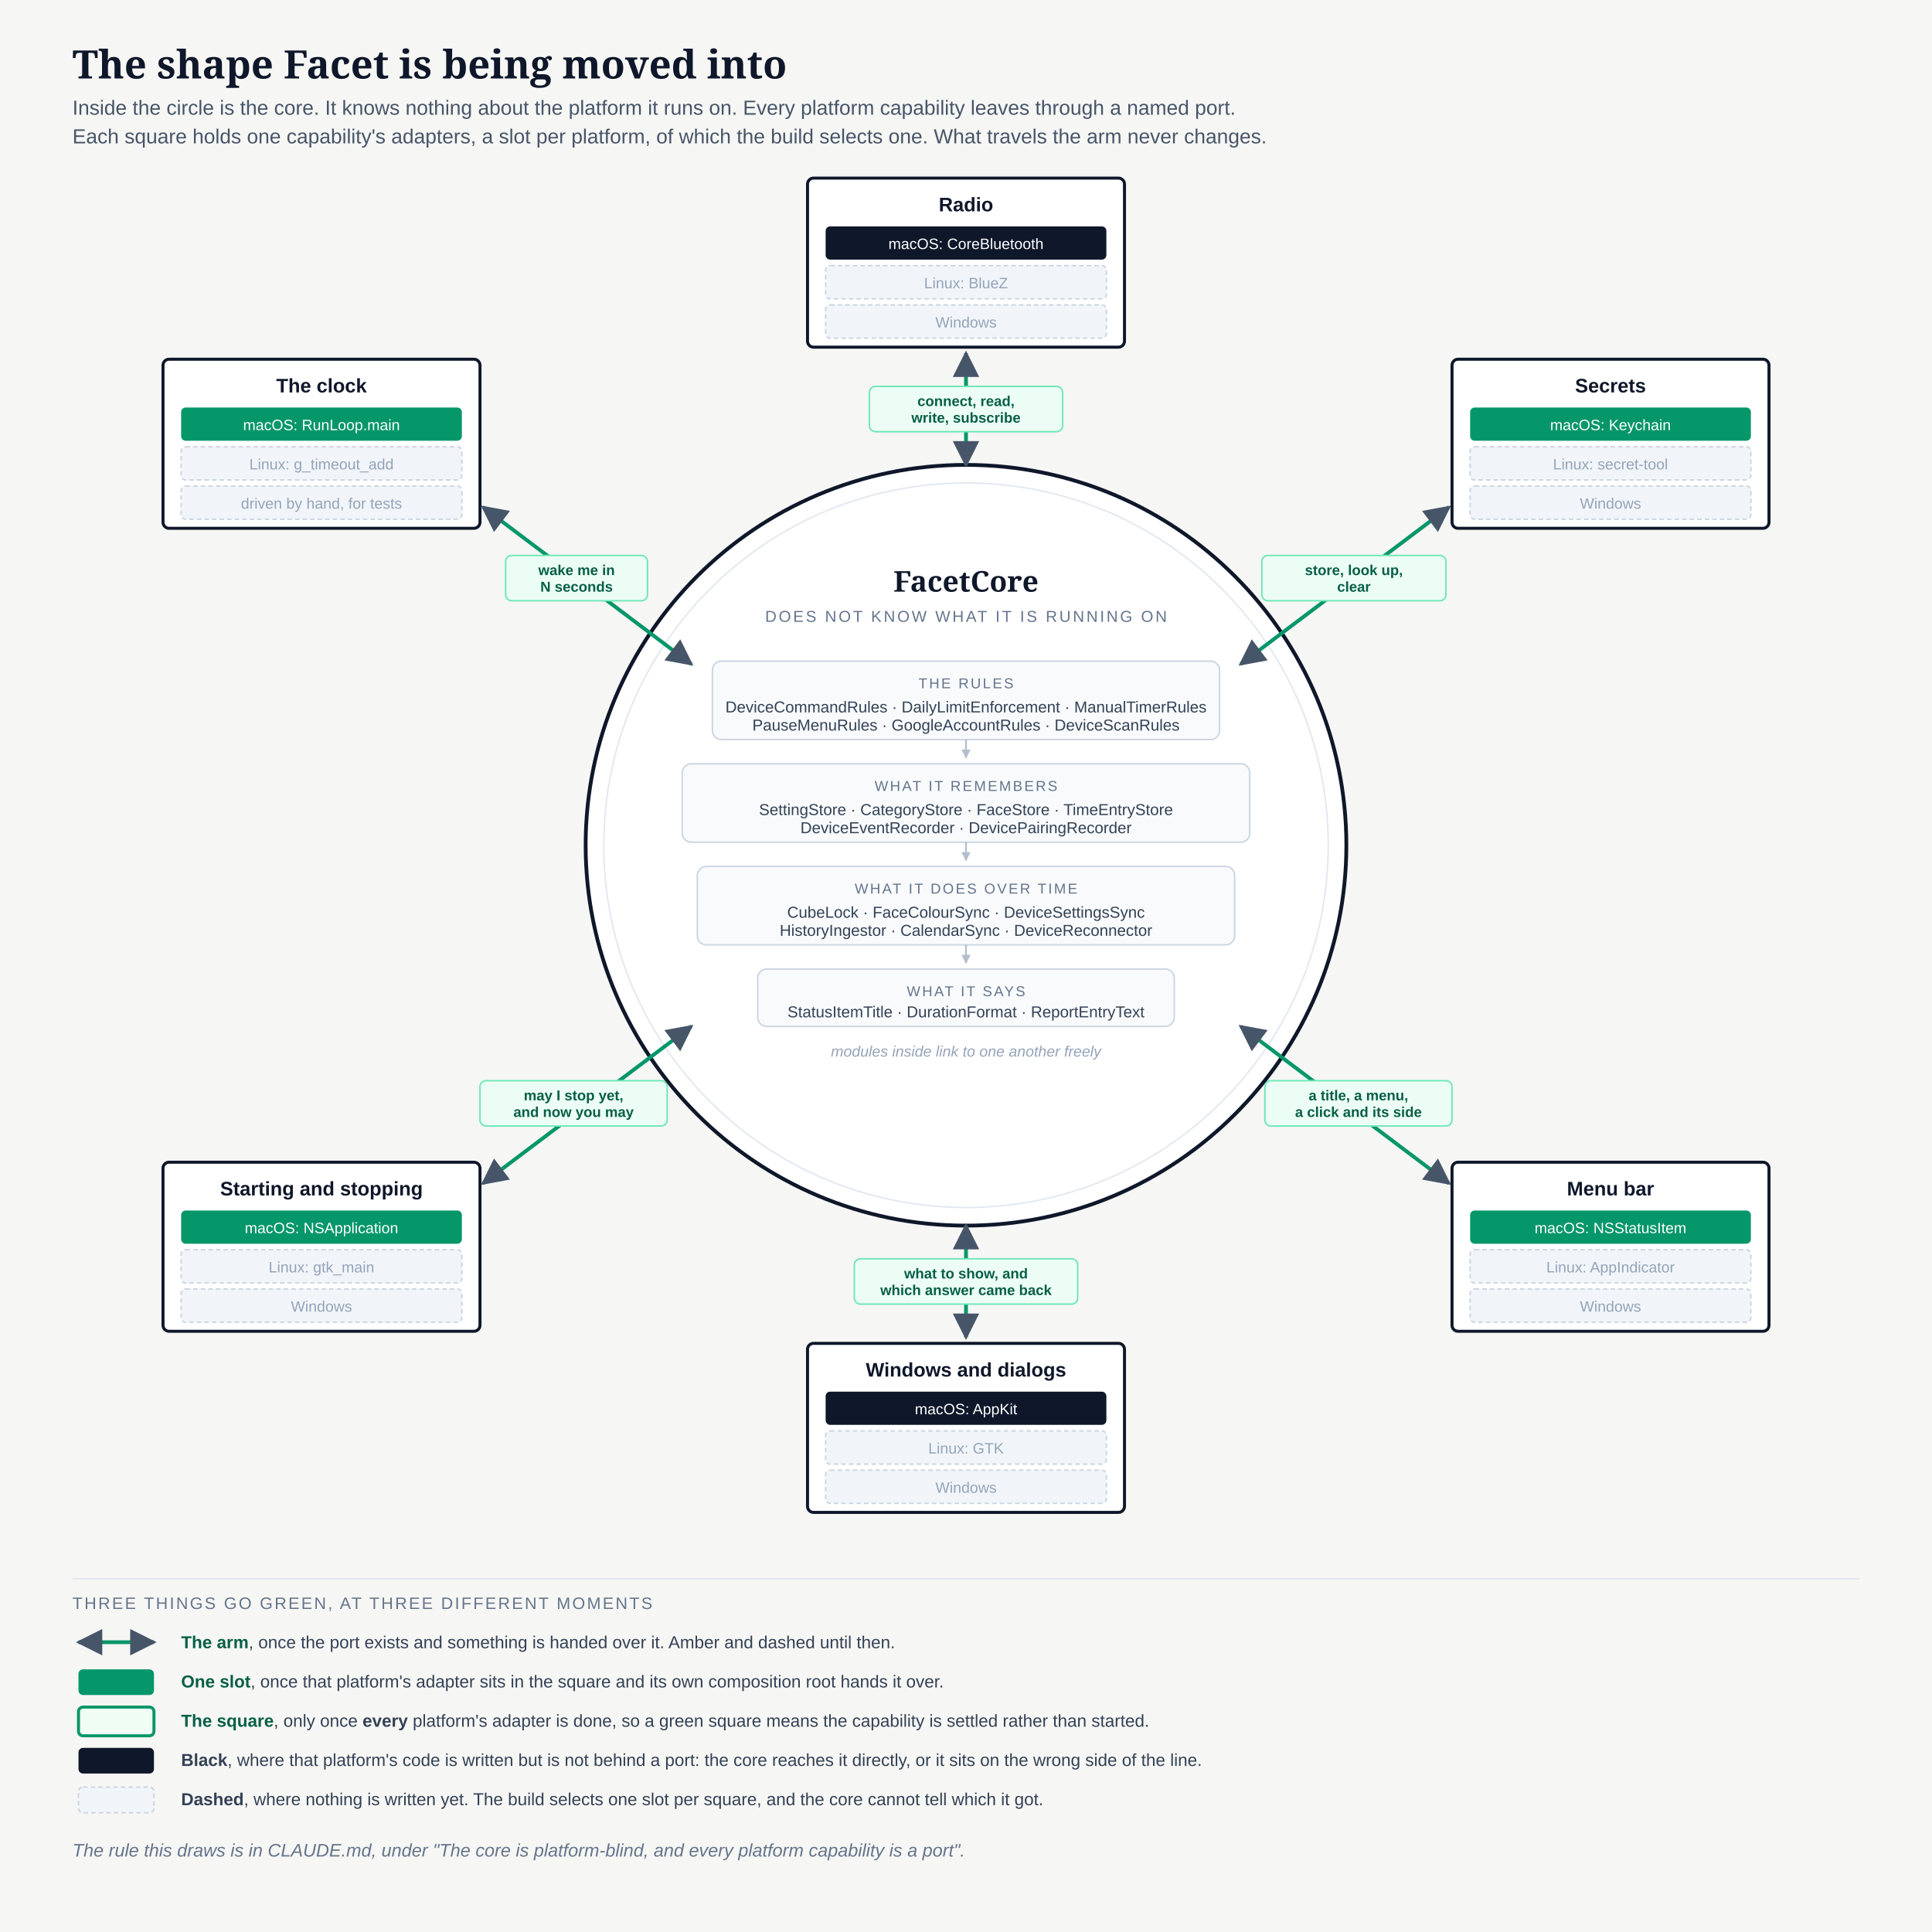
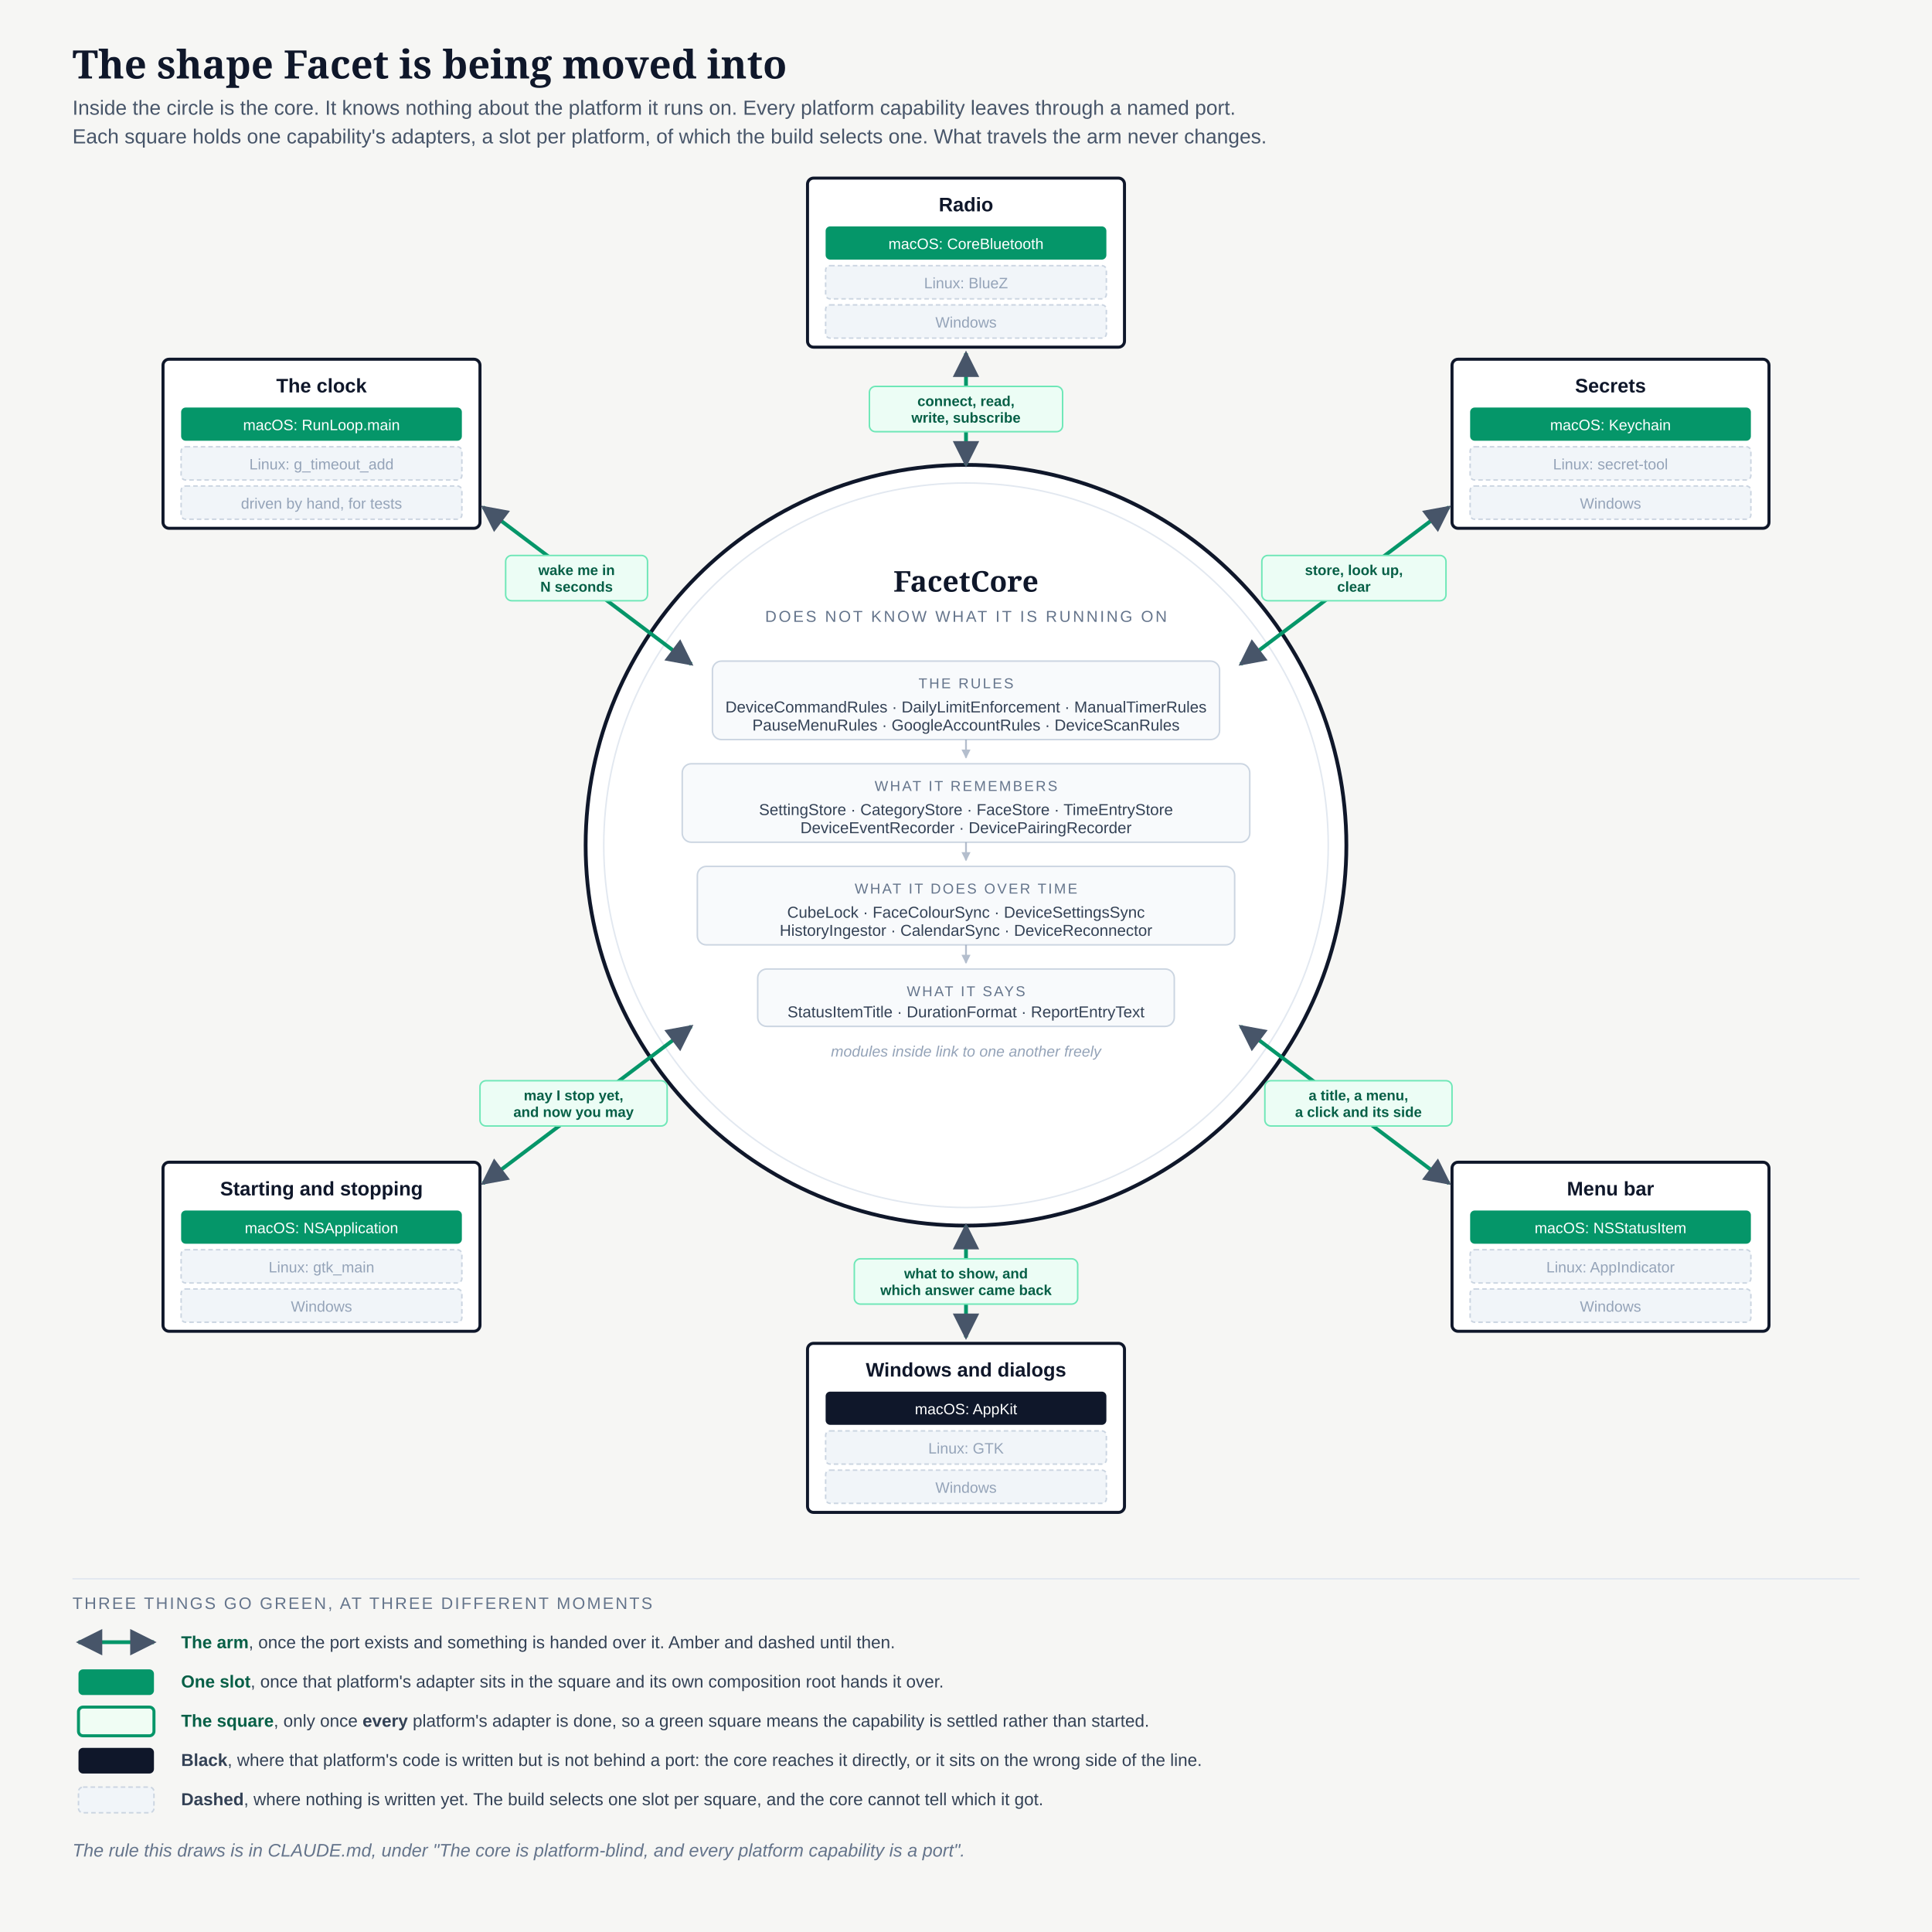
<svg xmlns="http://www.w3.org/2000/svg" viewBox="0 0 1280 1280" width="1280" height="1280" font-family="'IBM Plex Sans','Helvetica Neue',Arial,sans-serif">
  <defs>
    <marker id="arrow" viewBox="0 0 10 10" refX="9" refY="5" markerWidth="7" markerHeight="7" orient="auto-start-reverse">
      <path d="M 0 0 L 10 5 L 0 10 z" fill="#475569" />
    </marker>
    <marker id="arrowMissing" viewBox="0 0 10 10" refX="9" refY="5" markerWidth="7" markerHeight="7" orient="auto-start-reverse">
      <path d="M 0 0 L 10 5 L 0 10 z" fill="#b45309" />
    </marker>
    <marker id="arrowSmall" viewBox="0 0 10 10" refX="9" refY="5" markerWidth="5" markerHeight="5" orient="auto-start-reverse">
      <path d="M 0 0 L 10 5 L 0 10 z" fill="#94a3b8" />
    </marker>
  </defs>
  <rect width="1280" height="1280" fill="#f6f6f4" />
  <text x="48" y="52" font-size="26" font-weight="600" fill="#0f172a" font-family="Newsreader,Georgia,serif">The shape Facet is being moved into</text>
  <text x="48" y="76" font-size="13.5" fill="#475569">Inside the circle is the core. It knows nothing about the platform it runs on. Every platform capability leaves through a named port.</text>
  <text x="48" y="95" font-size="13.5" fill="#475569">Each square holds one capability's adapters, a slot per platform, of which the build selects one. What travels the arm never changes.</text>
  <circle cx="640" cy="560" r="252" fill="#ffffff" stroke="#0f172a" stroke-width="2.5" />
  <circle cx="640" cy="560" r="240" fill="none" stroke="#e2e8f0" stroke-width="1" />
  <text x="640" y="392" text-anchor="middle" font-size="19" font-weight="600" fill="#0f172a" font-family="Newsreader,Georgia,serif">FacetCore</text>
  <text x="640" y="412" text-anchor="middle" font-size="10.5" fill="#64748b" letter-spacing="1.4">DOES NOT KNOW WHAT IT IS RUNNING ON</text>
  <g font-size="11" fill="#334155" text-anchor="middle">
    <rect x="472" y="438" width="336" height="52" rx="6" fill="#f8fafc" stroke="#cbd5e1" />
    <text x="640" y="456" font-size="9.5" fill="#64748b" letter-spacing="1.2">THE RULES</text>
    <text x="640" y="472" font-size="10.5">DeviceCommandRules · DailyLimitEnforcement · ManualTimerRules</text>
    <text x="640" y="484" font-size="10.5">PauseMenuRules · GoogleAccountRules · DeviceScanRules</text>
    <rect x="452" y="506" width="376" height="52" rx="6" fill="#f8fafc" stroke="#cbd5e1" />
    <text x="640" y="524" font-size="9.5" fill="#64748b" letter-spacing="1.2">WHAT IT REMEMBERS</text>
    <text x="640" y="540" font-size="10.5">SettingStore · CategoryStore · FaceStore · TimeEntryStore</text>
    <text x="640" y="552" font-size="10.5">DeviceEventRecorder · DevicePairingRecorder</text>
    <rect x="462" y="574" width="356" height="52" rx="6" fill="#f8fafc" stroke="#cbd5e1" />
    <text x="640" y="592" font-size="9.5" fill="#64748b" letter-spacing="1.2">WHAT IT DOES OVER TIME</text>
    <text x="640" y="608" font-size="10.5">CubeLock · FaceColourSync · DeviceSettingsSync</text>
    <text x="640" y="620" font-size="10.5">HistoryIngestor · CalendarSync · DeviceReconnector</text>
    <rect x="502" y="642" width="276" height="38" rx="6" fill="#f8fafc" stroke="#cbd5e1" />
    <text x="640" y="660" font-size="9.5" fill="#64748b" letter-spacing="1.2">WHAT IT SAYS</text>
    <text x="640" y="674" font-size="10.5">StatusItemTitle · DurationFormat · ReportEntryText</text>
  </g>
  <g stroke="#94a3b8" stroke-width="1.2" marker-end="url(#arrowSmall)" opacity="0.7">
    <line x1="640" y1="490" x2="640" y2="502" />
    <line x1="640" y1="558" x2="640" y2="570" />
    <line x1="640" y1="626" x2="640" y2="638" />
  </g>
  <text x="640" y="700" text-anchor="middle" font-size="10" fill="#94a3b8" font-style="italic">modules inside link to one another freely</text>
  <g>
    <rect x="535" y="118" width="210" height="112" rx="4" fill="#ffffff" stroke="#0f172a" stroke-width="2" />
    <text x="640" y="140" text-anchor="middle" font-size="13" font-weight="600" fill="#0f172a">Radio</text>
-     <rect x="547" y="150" width="186" height="22" rx="3" fill="#0f172a" />
+     <rect x="547" y="150" width="186" height="22" rx="3" fill="#059669" />
    <text x="640" y="165" text-anchor="middle" font-size="10" fill="#ffffff">macOS: CoreBluetooth</text>
    <rect x="547" y="176" width="186" height="22" rx="3" fill="#f1f5f9" stroke="#cbd5e1" stroke-dasharray="3 2" />
    <text x="640" y="191" text-anchor="middle" font-size="10" fill="#94a3b8">Linux: BlueZ</text>
    <rect x="547" y="202" width="186" height="22" rx="3" fill="#f1f5f9" stroke="#cbd5e1" stroke-dasharray="3 2" />
    <text x="640" y="217" text-anchor="middle" font-size="10" fill="#94a3b8">Windows</text>
  </g>
  <line x1="640" y1="308" x2="640" y2="234" stroke="#059669" stroke-width="2.5" marker-end="url(#arrow)" marker-start="url(#arrow)" />
  <rect x="576" y="256" width="128" height="30" rx="4" fill="#ecfdf5" stroke="#6ee7b7" />
  <text x="640" y="269" text-anchor="middle" font-size="9.5" fill="#065f46" font-weight="600">connect, read,</text>
  <text x="640" y="280" text-anchor="middle" font-size="9.5" fill="#065f46" font-weight="600">write, subscribe</text>
  <g>
    <rect x="962" y="238" width="210" height="112" rx="4" fill="#ffffff" stroke="#0f172a" stroke-width="2" />
    <text x="1067" y="260" text-anchor="middle" font-size="13" font-weight="600" fill="#0f172a">Secrets</text>
    <rect x="974" y="270" width="186" height="22" rx="3" fill="#059669" />
    <text x="1067" y="285" text-anchor="middle" font-size="10" fill="#ffffff">macOS: Keychain</text>
    <rect x="974" y="296" width="186" height="22" rx="3" fill="#f1f5f9" stroke="#cbd5e1" stroke-dasharray="3 2" />
    <text x="1067" y="311" text-anchor="middle" font-size="10" fill="#94a3b8">Linux: secret-tool</text>
    <rect x="974" y="322" width="186" height="22" rx="3" fill="#f1f5f9" stroke="#cbd5e1" stroke-dasharray="3 2" />
    <text x="1067" y="337" text-anchor="middle" font-size="10" fill="#94a3b8">Windows</text>
  </g>
  <line x1="822" y1="440" x2="960" y2="336" stroke="#059669" stroke-width="2.5" marker-end="url(#arrow)" marker-start="url(#arrow)" />
  <rect x="836" y="368" width="122" height="30" rx="4" fill="#ecfdf5" stroke="#6ee7b7" />
  <text x="897" y="381" text-anchor="middle" font-size="9.5" fill="#065f46" font-weight="600">store, look up,</text>
  <text x="897" y="392" text-anchor="middle" font-size="9.5" fill="#065f46" font-weight="600">clear</text>
  <g>
    <rect x="962" y="770" width="210" height="112" rx="4" fill="#ffffff" stroke="#0f172a" stroke-width="2" />
    <text x="1067" y="792" text-anchor="middle" font-size="13" font-weight="600" fill="#0f172a">Menu bar</text>
    <rect x="974" y="802" width="186" height="22" rx="3" fill="#059669" />
    <text x="1067" y="817" text-anchor="middle" font-size="10" fill="#ffffff">macOS: NSStatusItem</text>
    <rect x="974" y="828" width="186" height="22" rx="3" fill="#f1f5f9" stroke="#cbd5e1" stroke-dasharray="3 2" />
    <text x="1067" y="843" text-anchor="middle" font-size="10" fill="#94a3b8">Linux: AppIndicator</text>
    <rect x="974" y="854" width="186" height="22" rx="3" fill="#f1f5f9" stroke="#cbd5e1" stroke-dasharray="3 2" />
    <text x="1067" y="869" text-anchor="middle" font-size="10" fill="#94a3b8">Windows</text>
  </g>
  <line x1="822" y1="680" x2="960" y2="784" stroke="#059669" stroke-width="2.5" marker-end="url(#arrow)" marker-start="url(#arrow)" />
  <rect x="838" y="716" width="124" height="30" rx="4" fill="#ecfdf5" stroke="#6ee7b7" />
  <text x="900" y="729" text-anchor="middle" font-size="9.5" fill="#065f46" font-weight="600">a title, a menu,</text>
  <text x="900" y="740" text-anchor="middle" font-size="9.5" fill="#065f46" font-weight="600">a click and its side</text>
  <g>
    <rect x="535" y="890" width="210" height="112" rx="4" fill="#ffffff" stroke="#0f172a" stroke-width="2" />
    <text x="640" y="912" text-anchor="middle" font-size="13" font-weight="600" fill="#0f172a">Windows and dialogs</text>
    <rect x="547" y="922" width="186" height="22" rx="3" fill="#0f172a" />
    <text x="640" y="937" text-anchor="middle" font-size="10" fill="#ffffff">macOS: AppKit</text>
    <rect x="547" y="948" width="186" height="22" rx="3" fill="#f1f5f9" stroke="#cbd5e1" stroke-dasharray="3 2" />
    <text x="640" y="963" text-anchor="middle" font-size="10" fill="#94a3b8">Linux: GTK</text>
    <rect x="547" y="974" width="186" height="22" rx="3" fill="#f1f5f9" stroke="#cbd5e1" stroke-dasharray="3 2" />
    <text x="640" y="989" text-anchor="middle" font-size="10" fill="#94a3b8">Windows</text>
  </g>
  <line x1="640" y1="812" x2="640" y2="886" stroke="#059669" stroke-width="2.5" marker-end="url(#arrow)" marker-start="url(#arrow)" />
  <rect x="566" y="834" width="148" height="30" rx="4" fill="#ecfdf5" stroke="#6ee7b7" />
  <text x="640" y="847" text-anchor="middle" font-size="9.5" fill="#065f46" font-weight="600">what to show, and</text>
  <text x="640" y="858" text-anchor="middle" font-size="9.5" fill="#065f46" font-weight="600">which answer came back</text>
  <g>
    <rect x="108" y="770" width="210" height="112" rx="4" fill="#ffffff" stroke="#0f172a" stroke-width="2" />
    <text x="213" y="792" text-anchor="middle" font-size="13" font-weight="600" fill="#0f172a">Starting and stopping</text>
    <rect x="120" y="802" width="186" height="22" rx="3" fill="#059669" />
    <text x="213" y="817" text-anchor="middle" font-size="10" fill="#ffffff">macOS: NSApplication</text>
    <rect x="120" y="828" width="186" height="22" rx="3" fill="#f1f5f9" stroke="#cbd5e1" stroke-dasharray="3 2" />
    <text x="213" y="843" text-anchor="middle" font-size="10" fill="#94a3b8">Linux: gtk_main</text>
    <rect x="120" y="854" width="186" height="22" rx="3" fill="#f1f5f9" stroke="#cbd5e1" stroke-dasharray="3 2" />
    <text x="213" y="869" text-anchor="middle" font-size="10" fill="#94a3b8">Windows</text>
  </g>
  <line x1="458" y1="680" x2="320" y2="784" stroke="#059669" stroke-width="2.5" marker-end="url(#arrow)" marker-start="url(#arrow)" />
  <rect x="318" y="716" width="124" height="30" rx="4" fill="#ecfdf5" stroke="#6ee7b7" />
  <text x="380" y="729" text-anchor="middle" font-size="9.5" fill="#065f46" font-weight="600">may I stop yet,</text>
  <text x="380" y="740" text-anchor="middle" font-size="9.5" fill="#065f46" font-weight="600">and now you may</text>
  <g>
    <rect x="108" y="238" width="210" height="112" rx="4" fill="#ffffff" stroke="#0f172a" stroke-width="2" />
    <text x="213" y="260" text-anchor="middle" font-size="13" font-weight="600" fill="#0f172a">The clock</text>
    <rect x="120" y="270" width="186" height="22" rx="3" fill="#059669" />
    <text x="213" y="285" text-anchor="middle" font-size="10" fill="#ffffff">macOS: RunLoop.main</text>
    <rect x="120" y="296" width="186" height="22" rx="3" fill="#f1f5f9" stroke="#cbd5e1" stroke-dasharray="3 2" />
    <text x="213" y="311" text-anchor="middle" font-size="10" fill="#94a3b8">Linux: g_timeout_add</text>
    <rect x="120" y="322" width="186" height="22" rx="3" fill="#f1f5f9" stroke="#cbd5e1" stroke-dasharray="3 2" />
    <text x="213" y="337" text-anchor="middle" font-size="10" fill="#94a3b8">driven by hand, for tests</text>
  </g>
  <line x1="458" y1="440" x2="320" y2="336" stroke="#059669" stroke-width="2.5" marker-end="url(#arrow)" marker-start="url(#arrow)" />
  <rect x="335" y="368" width="94" height="30" rx="4" fill="#ecfdf5" stroke="#6ee7b7" />
  <text x="382" y="381" text-anchor="middle" font-size="9.5" fill="#065f46" font-weight="600">wake me in</text>
  <text x="382" y="392" text-anchor="middle" font-size="9.5" fill="#065f46" font-weight="600">N seconds</text>
  <line x1="48" y1="1046" x2="1232" y2="1046" stroke="#e2e8f0" stroke-width="1" />
  <text x="48" y="1066" font-size="11" fill="#64748b" letter-spacing="1.2">THREE THINGS GO GREEN, AT THREE DIFFERENT MOMENTS</text>
  <g font-size="11.5" fill="#334155">
    <line x1="52" y1="1088" x2="102" y2="1088" stroke="#059669" stroke-width="2.5" marker-end="url(#arrow)" marker-start="url(#arrow)" />
    <text x="120" y="1092">
      <tspan font-weight="600" fill="#065f46">The arm</tspan>, once the port exists and something is handed over it. Amber and dashed until then.</text>
    <rect x="52" y="1106" width="50" height="17" rx="3" fill="#059669" />
    <text x="120" y="1118">
      <tspan font-weight="600" fill="#065f46">One slot</tspan>, once that platform's adapter sits in the square and its own composition root hands it over.</text>
    <rect x="52" y="1131" width="50" height="19" rx="3" fill="#f0fdf4" stroke="#059669" stroke-width="2" />
    <text x="120" y="1144">
      <tspan font-weight="600" fill="#065f46">The square</tspan>, only once <tspan font-weight="600">every</tspan> platform's adapter is done, so a green square means the capability is settled rather than started.</text>
    <rect x="52" y="1158" width="50" height="17" rx="3" fill="#0f172a" />
    <text x="120" y="1170">
      <tspan font-weight="600">Black</tspan>, where that platform's code is written but is not behind a port: the core reaches it directly, or it sits on the wrong side of the line.</text>
    <rect x="52" y="1184" width="50" height="17" rx="3" fill="#f1f5f9" stroke="#cbd5e1" stroke-dasharray="3 2" />
    <text x="120" y="1196">
      <tspan font-weight="600">Dashed</tspan>, where nothing is written yet. The build selects one slot per square, and the core cannot tell which it got.</text>
  </g>
  <text x="48" y="1230" font-size="12" fill="#64748b" font-style="italic">The rule this draws is in CLAUDE.md, under "The core is platform-blind, and every platform capability is a port".</text>
</svg>
